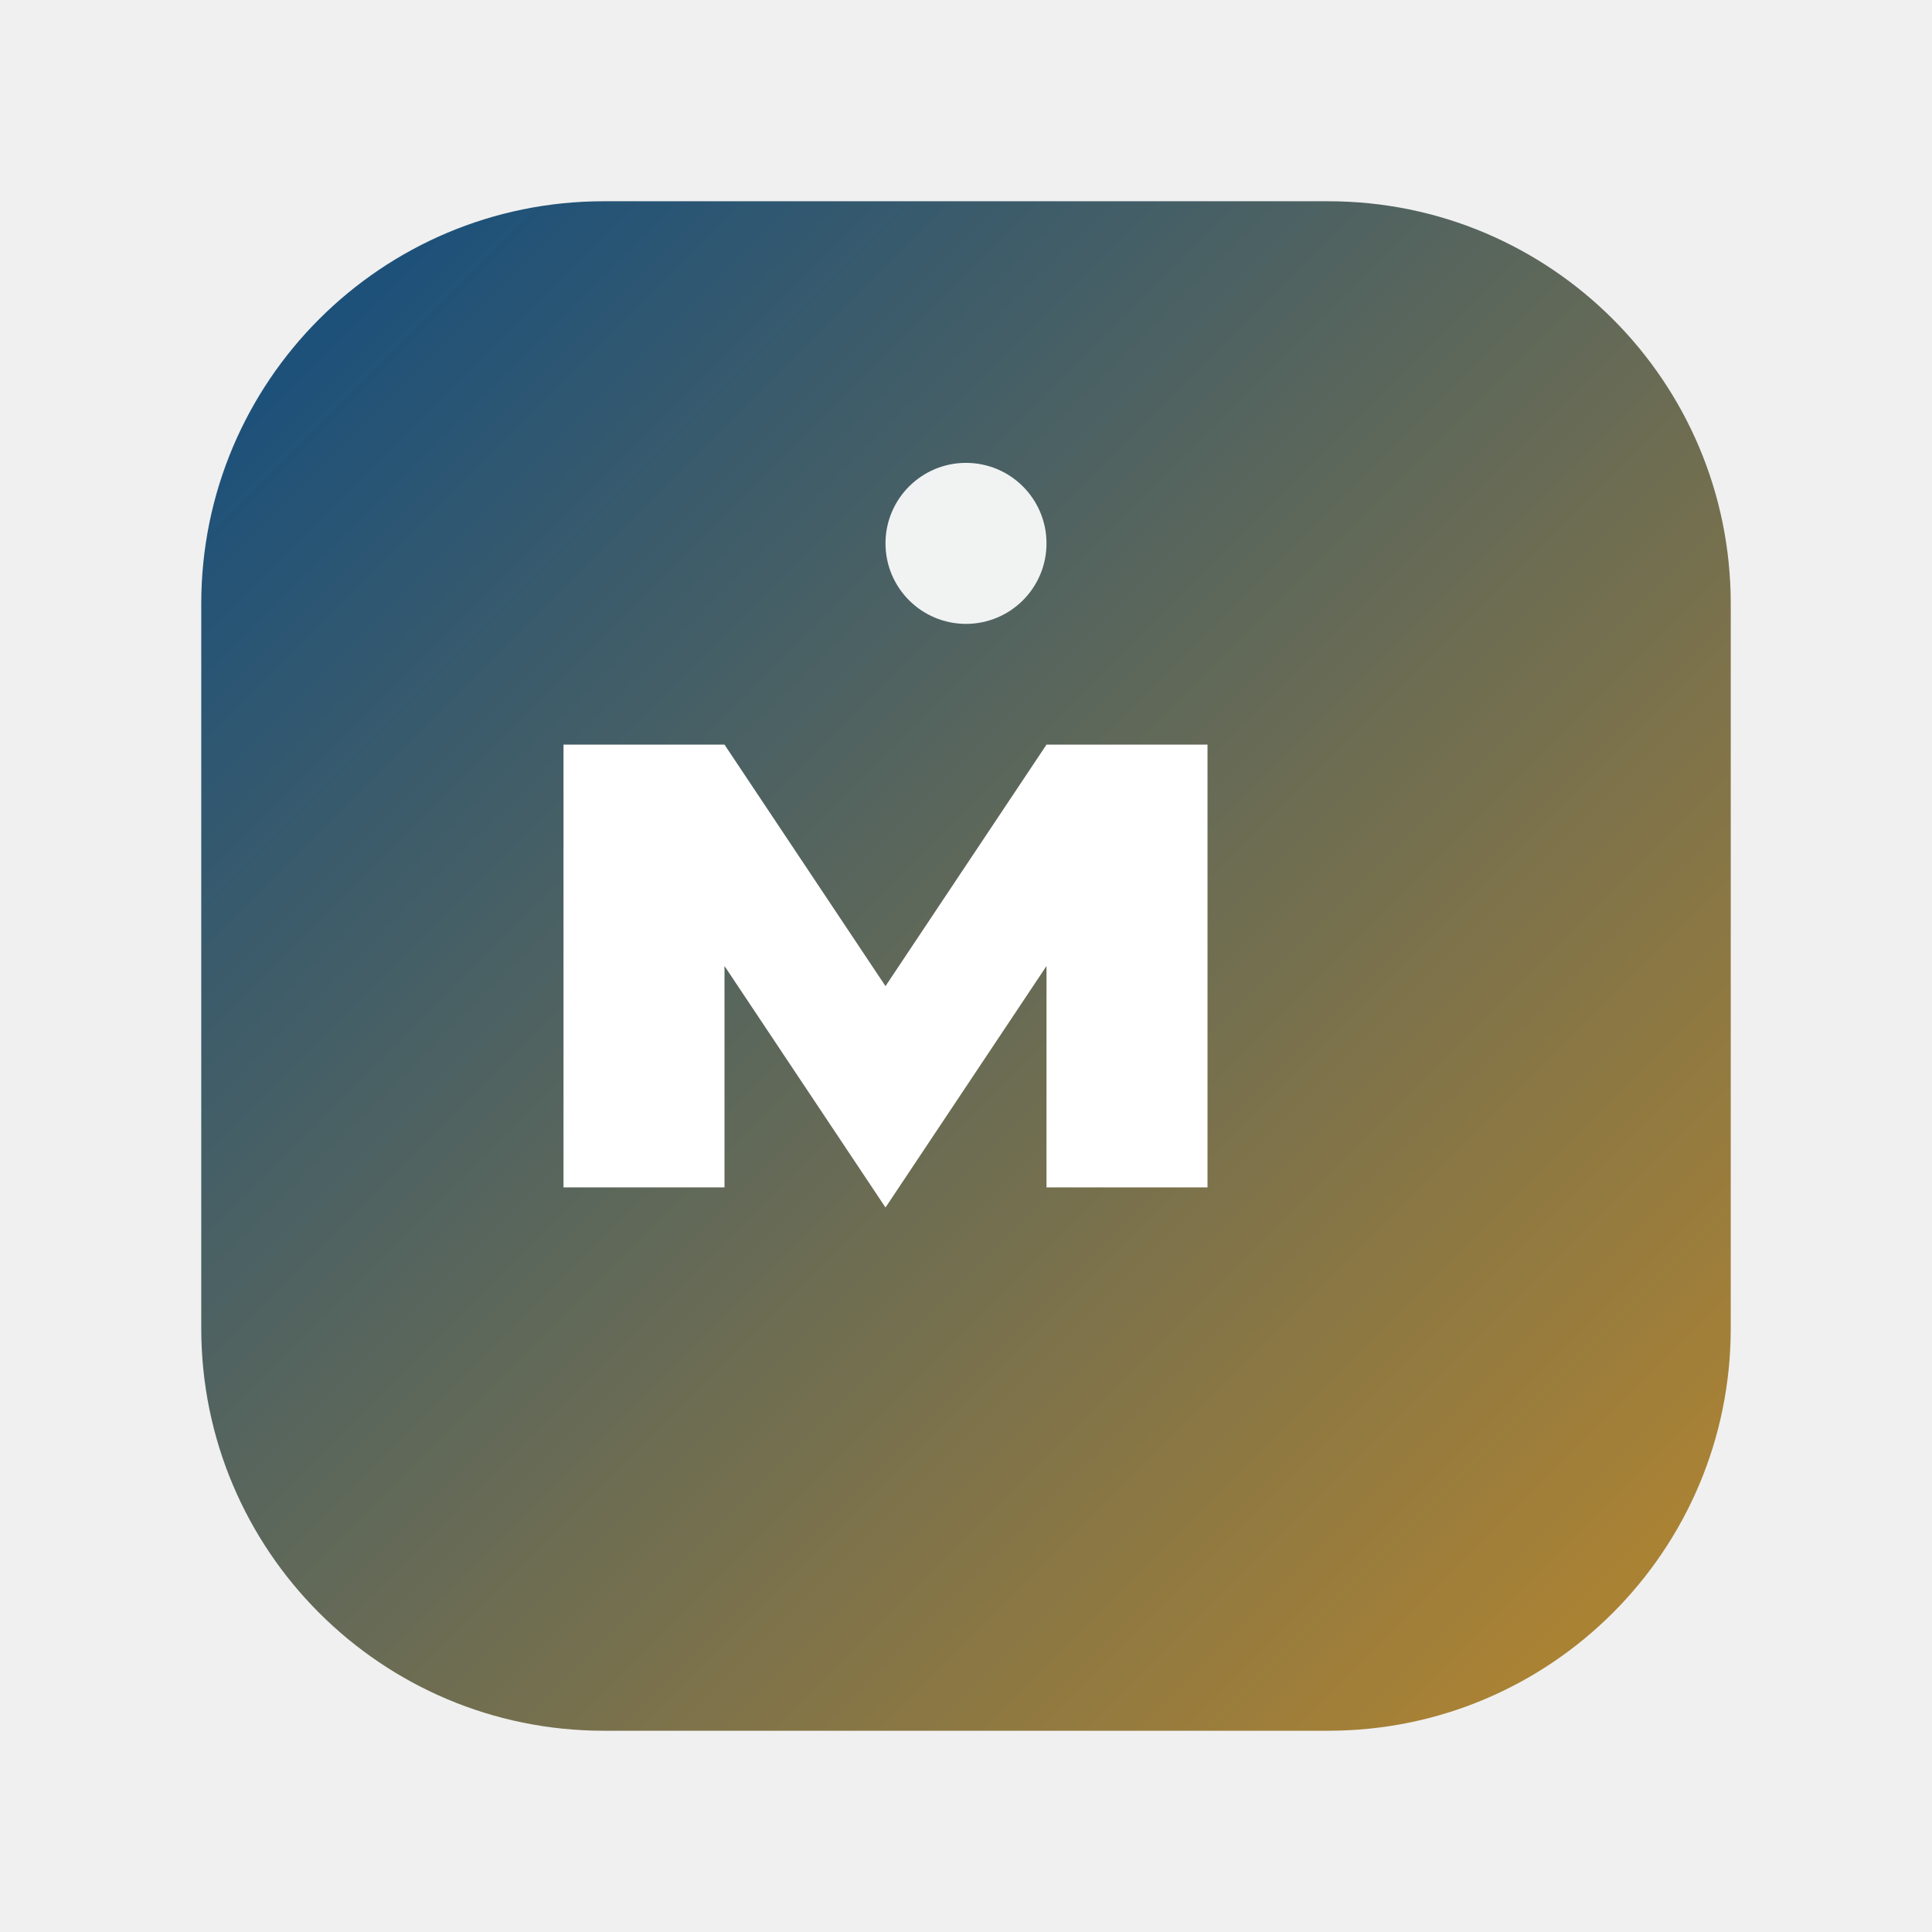
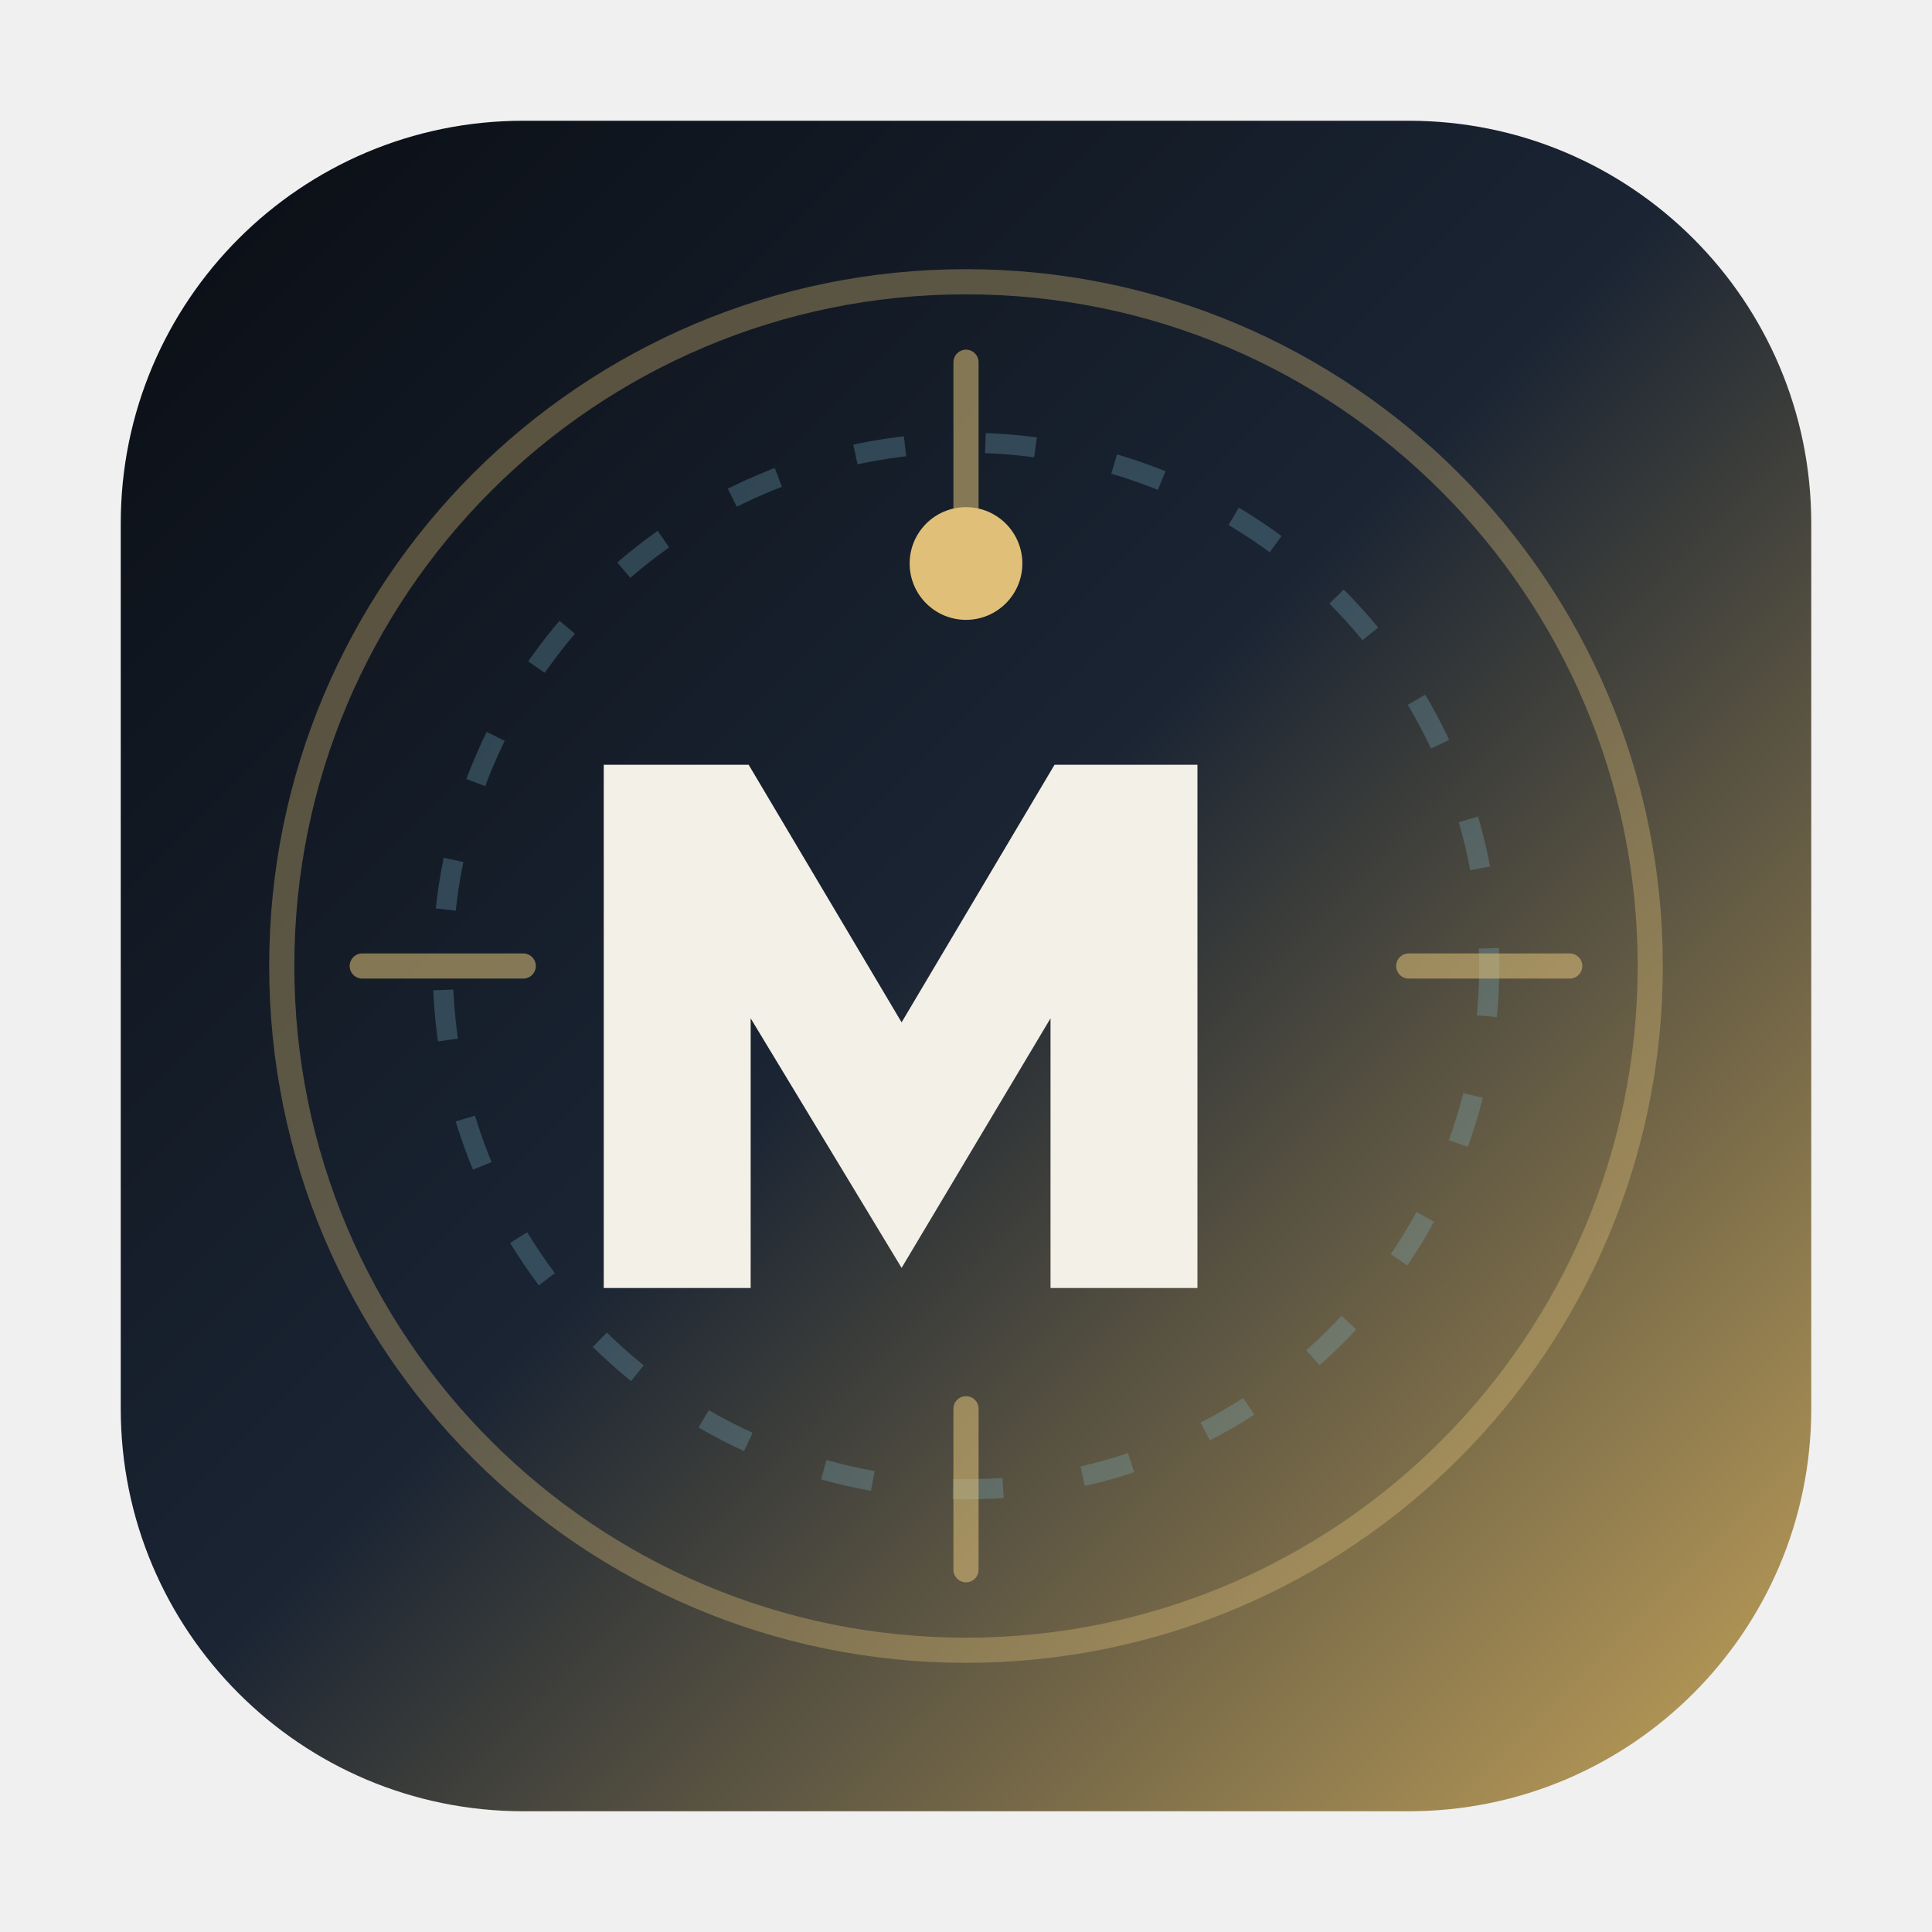
<svg xmlns="http://www.w3.org/2000/svg" viewBox="0 0 96 96" role="img" aria-label="AgentHub logo">
  <defs>
    <linearGradient id="g1" x1="0" y1="0" x2="1" y2="1">
-       <stop offset="0%" stop-color="#0f4c81" />
-       <stop offset="100%" stop-color="#b8872d" />
+       <stop offset="0%" stop-color="#0a0e14" />
+       <stop offset="48%" stop-color="#1a2433" />
+       <stop offset="100%" stop-color="#c4a35a" />
    </linearGradient>
  </defs>
-   <rect x="10" y="10" width="76" height="76" rx="20" fill="url(#g1)" />
-   <path d="M28 59V37h8l8 12 8-12h8v22h-8V48l-8 12-8-12v11z" fill="#fff" />
-   <circle cx="48" cy="27" r="4" fill="#fff" opacity="0.92" />
+   <rect x="6" y="6" width="84" height="84" rx="20" fill="url(#g1)" />
+   <circle cx="48" cy="48" r="34" fill="none" stroke="#e0c078" stroke-opacity="0.35" stroke-width="1.25" />
+   <circle cx="48" cy="48" r="26" fill="none" stroke="#7eb8c9" stroke-opacity="0.28" stroke-width="1" stroke-dasharray="2.5 4" />
+   <path d="M48 18v8M48 70v8M18 48h8M70 48h8" stroke="#e0c078" stroke-opacity="0.55" stroke-width="1.25" stroke-linecap="round" />
+   <path d="M30 64V38h7.2l7.6 12.8L52.4 38H59.5v26H52.2V50.6L44.8 63l-7.5-12.4V64z" fill="#f3f0e8" />
+   <circle cx="48" cy="28" r="2.8" fill="#e0c078" />
</svg>
